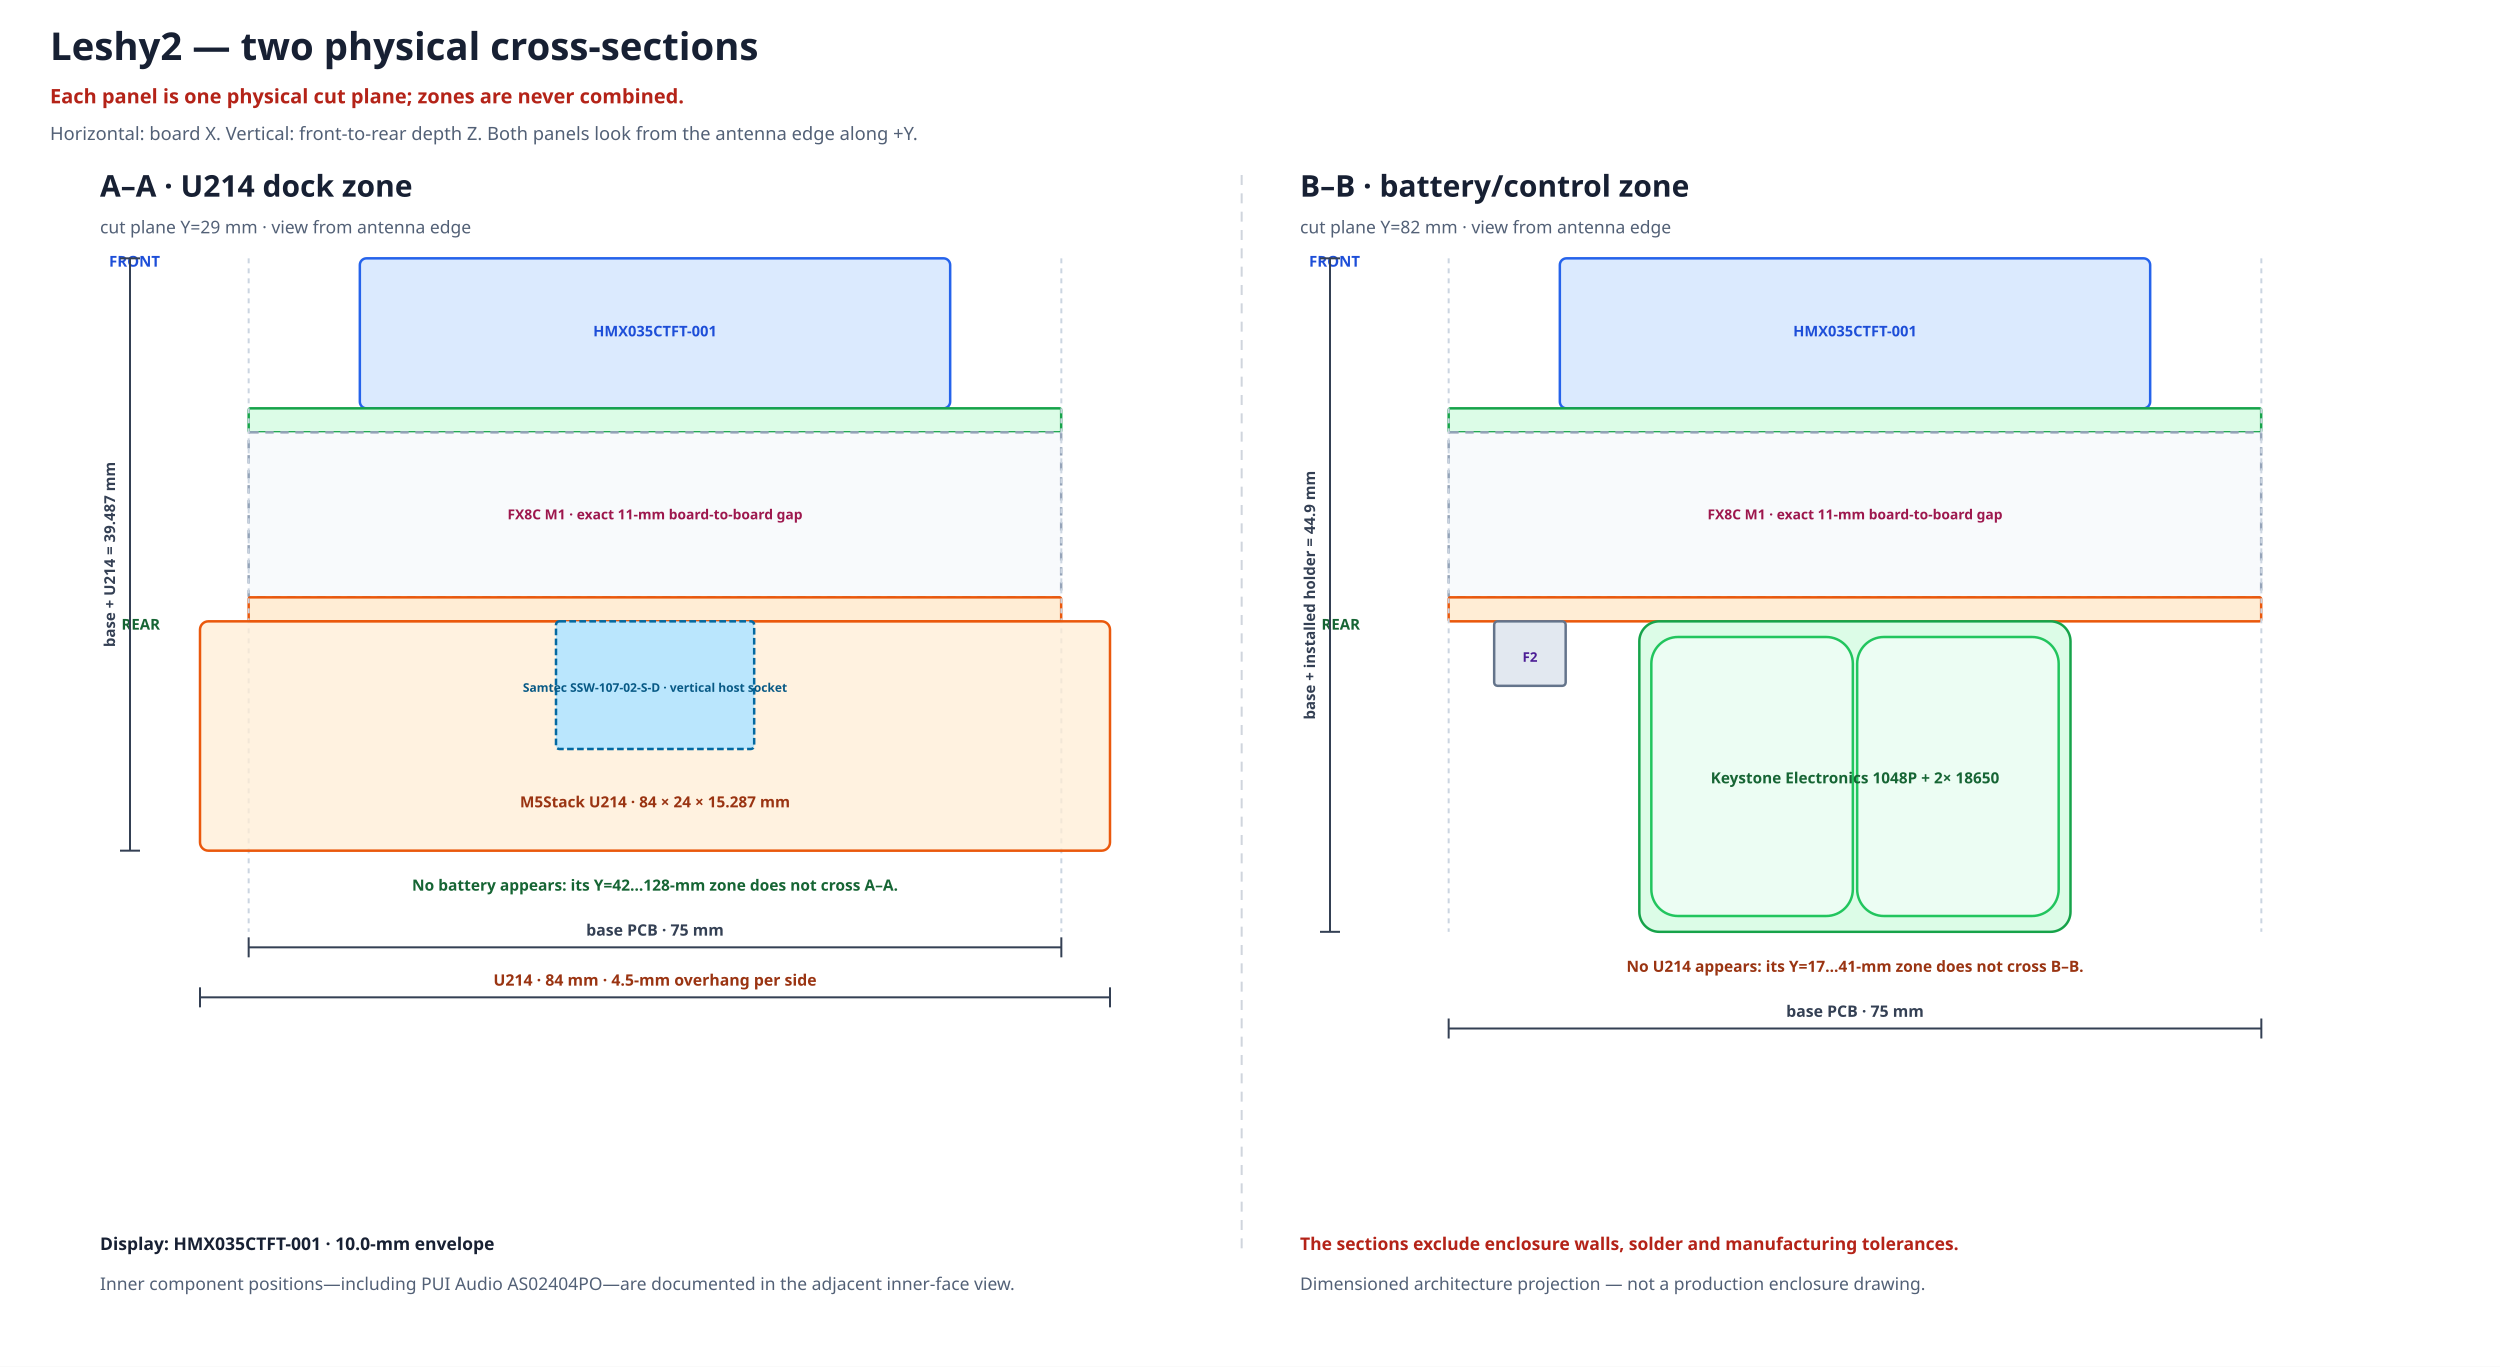
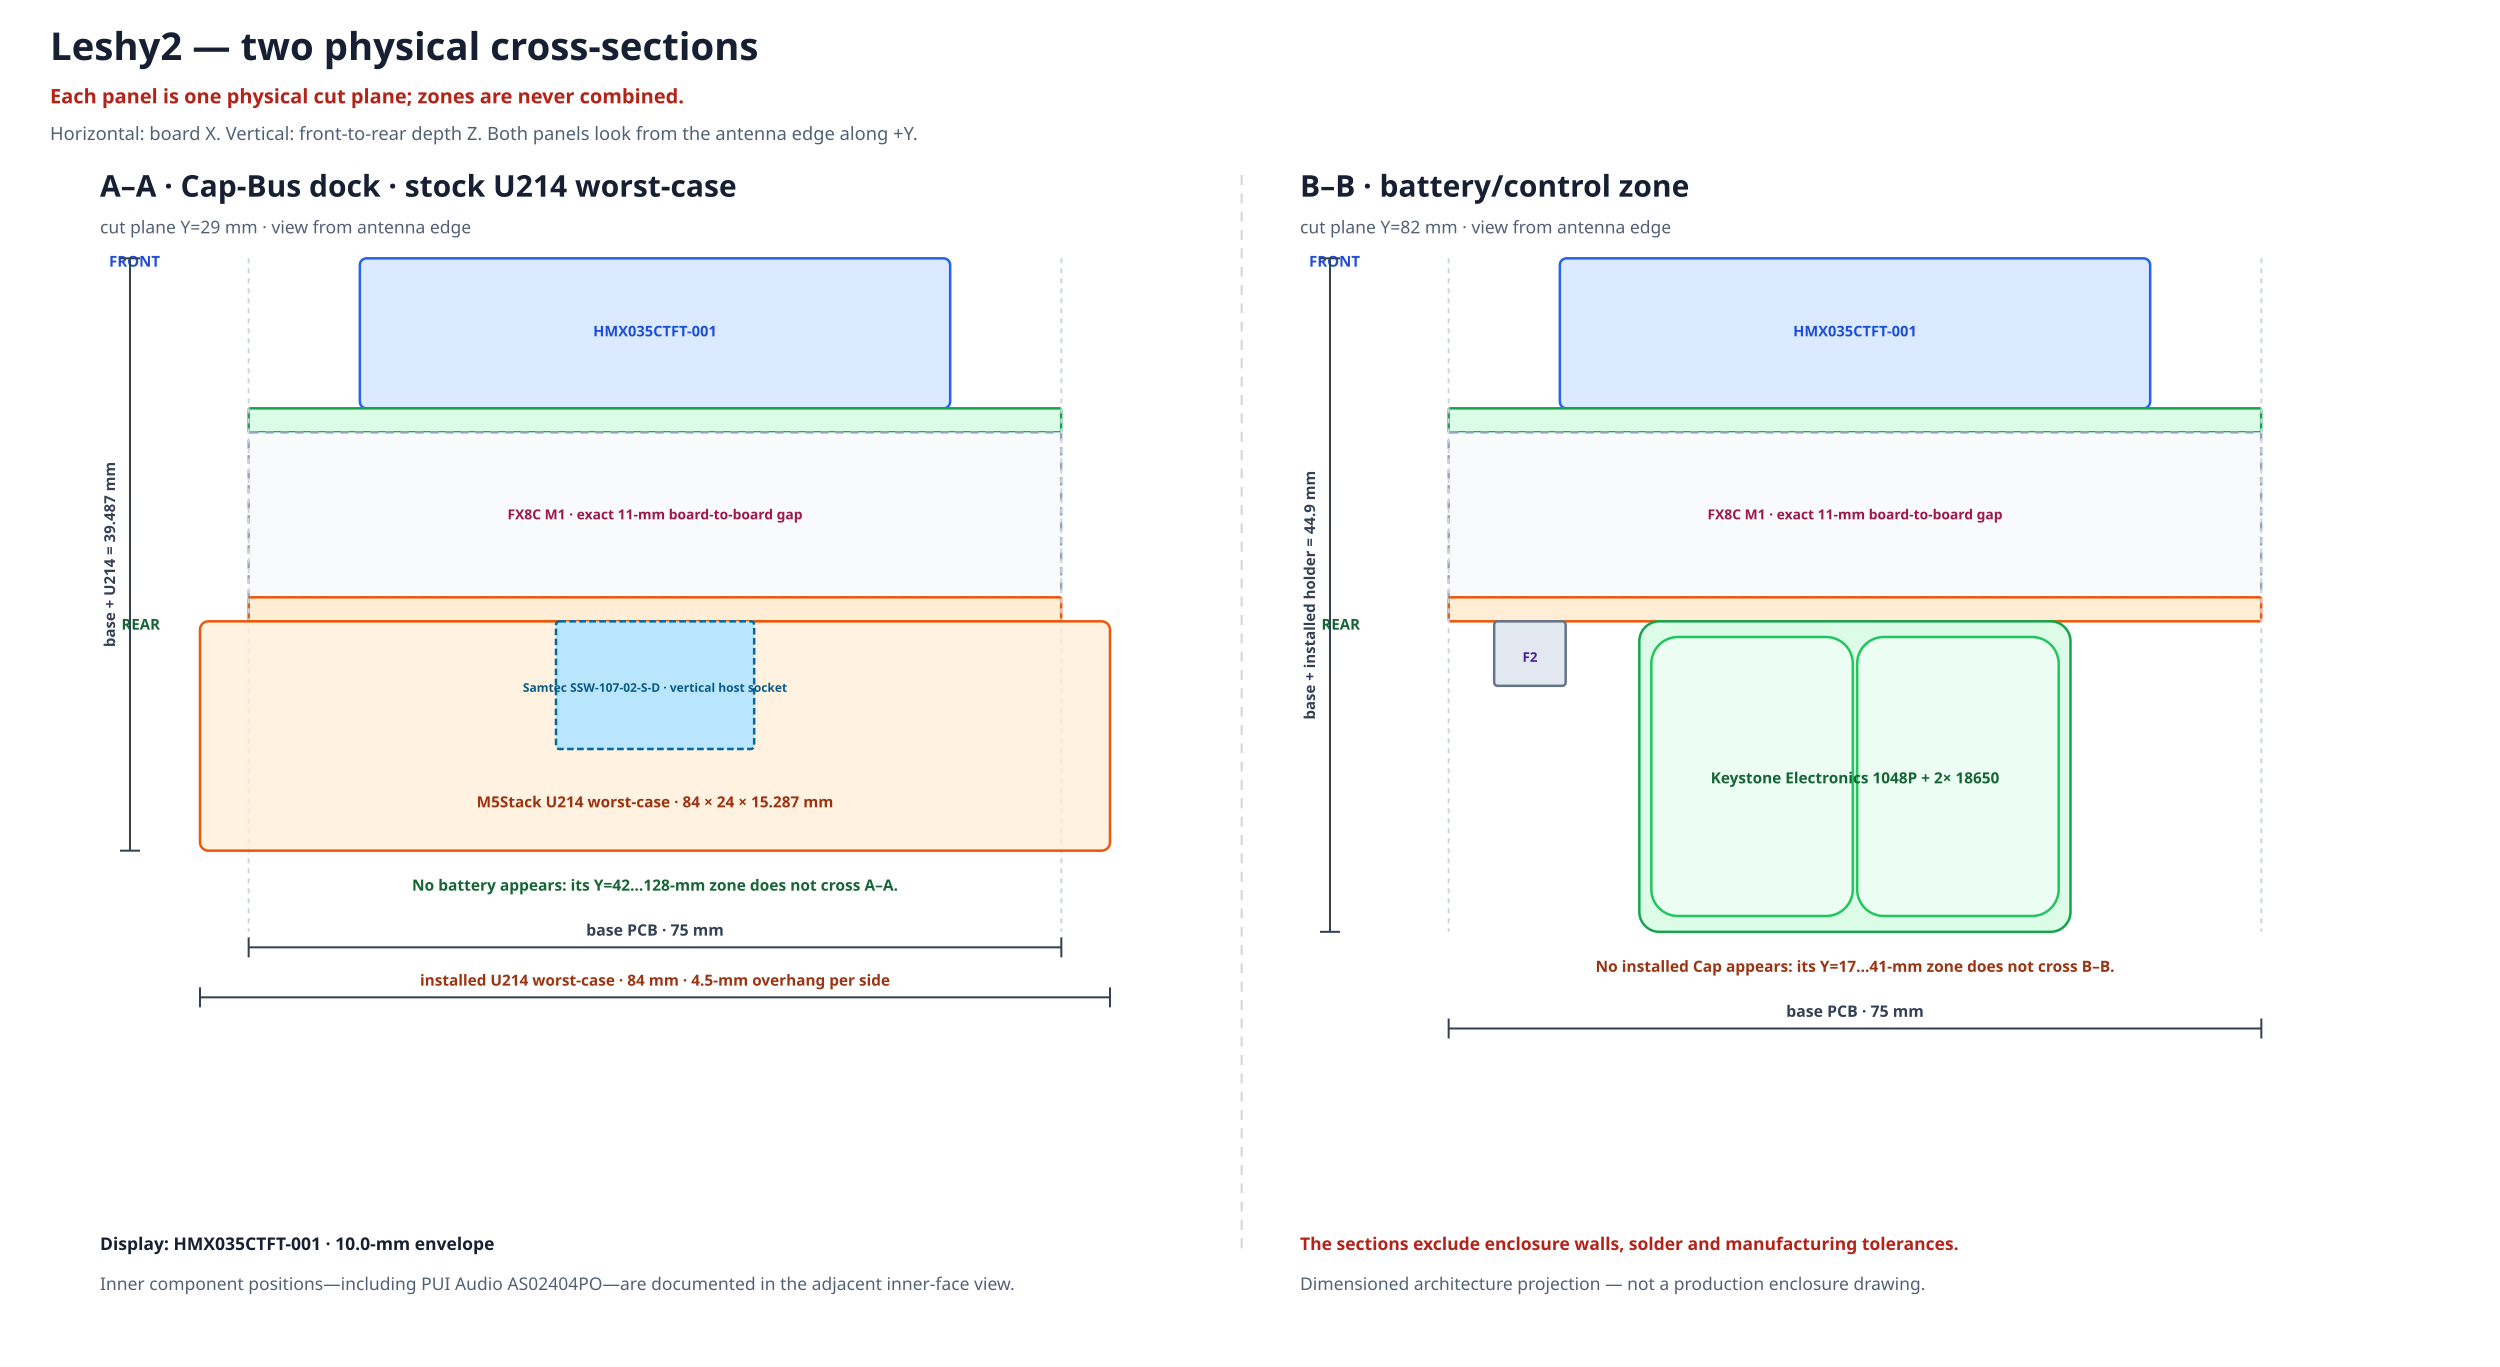
<svg xmlns="http://www.w3.org/2000/svg" width="1500" height="820" viewBox="0 0 1500 820" data-view="true-sections">
  <defs>
    <marker id="arrow" markerWidth="8" markerHeight="8" refX="6" refY="3" orient="auto">
      <path d="M0,0 L6,3 L0,6 Z" fill="#dc2626" />
    </marker>
  </defs>
  <rect width="100%" height="100%" fill="#ffffff" />
  <text x="30.0" y="36.0" font-family="sans-serif" font-size="23" font-weight="bold" text-anchor="start" fill="#172033">Leshy2 — two physical cross-sections</text>
  <text x="30.0" y="62.0" font-family="sans-serif" font-size="12" font-weight="bold" text-anchor="start" fill="#b42318">Each panel is one physical cut plane; zones are never combined.</text>
  <text x="30.0" y="84.0" font-family="sans-serif" font-size="11" font-weight="normal" text-anchor="start" fill="#526076">Horizontal: board X. Vertical: front-to-rear depth Z. Both panels look from the antenna edge along +Y.</text>
-   <text x="60.0" y="118.0" font-family="sans-serif" font-size="18" font-weight="bold" text-anchor="start" fill="#172033">A–A · U214 dock zone</text>
+   <text x="60.0" y="118.0" font-family="sans-serif" font-size="18" font-weight="bold" text-anchor="start" fill="#172033">A–A · Cap-Bus dock · stock U214 worst-case</text>
  <text x="60.0" y="140.0" font-family="sans-serif" font-size="10.5" font-weight="normal" text-anchor="start" fill="#526076">cut plane Y=29 mm · view from antenna edge</text>
  <text x="96.0" y="160.0" font-family="sans-serif" font-size="9" font-weight="bold" text-anchor="end" fill="#1d4ed8">FRONT</text>
  <text x="96.0" y="377.8" font-family="sans-serif" font-size="9" font-weight="bold" text-anchor="end" fill="#166534">REAR</text>
  <rect x="215.9" y="155.0" width="354.2" height="90.0" rx="4" fill="#dbeafe" stroke="#2563eb" stroke-width="1.5" data-instance="display" />
  <text x="393.0" y="201.8" font-family="sans-serif" font-size="8.8" font-weight="bold" text-anchor="middle" fill="#1d4ed8">HMX035CTFT-001</text>
  <rect x="149.2" y="245.0" width="487.5" height="14.4" rx="1" fill="#dcfce7" stroke="#16a34a" stroke-width="1.5" data-instance="ui-pcb" />
  <rect x="149.2" y="259.4" width="487.5" height="99.0" rx="1" fill="#f8fafc" stroke="#94a3b8" stroke-width="1.5" stroke-dasharray="5 4" data-board-gap-mm="11" />
  <rect x="149.2" y="358.4" width="487.5" height="14.4" rx="1" fill="#ffedd5" stroke="#ea580c" stroke-width="1.5" data-instance="rf-pcb" />
  <text x="393.0" y="311.6" font-family="sans-serif" font-size="8.3" font-weight="bold" text-anchor="middle" fill="#9d174d">FX8C M1 · exact 11-mm board-to-board gap</text>
  <line x1="149.2" y1="155.0" x2="149.2" y2="559.1" stroke="#cbd5e1" stroke-width="1.2" stroke-dasharray="3 3" />
  <line x1="636.8" y1="155.0" x2="636.8" y2="559.1" stroke="#cbd5e1" stroke-width="1.2" stroke-dasharray="3 3" />
  <g id="section-u214" data-cut-y-mm="29" data-contains="u214-no-battery">
    <rect x="120.0" y="372.8" width="546.0" height="137.6" rx="5" fill="#ffedd5" stroke="#ea580c" stroke-width="1.5" fill-opacity="0.75" data-instance="u214" />
    <rect x="333.6" y="372.8" width="118.9" height="76.6" rx="2" fill="#bae6fd" stroke="#0369a1" stroke-width="1.5" stroke-dasharray="4 2" data-instance="u214-connector" />
    <text x="393.0" y="415.1" font-family="sans-serif" font-size="7.2" font-weight="bold" text-anchor="middle" fill="#075985">Samtec SSW-107-02-S-D · vertical host socket</text>
-     <text x="393.0" y="484.4" font-family="sans-serif" font-size="9.2" font-weight="bold" text-anchor="middle" fill="#9a3412">M5Stack U214 · 84 × 24 × 15.287 mm</text>
+     <text x="393.0" y="484.4" font-family="sans-serif" font-size="9.2" font-weight="bold" text-anchor="middle" fill="#9a3412">M5Stack U214 worst-case · 84 × 24 × 15.287 mm</text>
    <text x="393.0" y="534.4" font-family="sans-serif" font-size="9.3" font-weight="bold" text-anchor="middle" fill="#166534">No battery appears: its Y=42…128-mm zone does not cross A–A.</text>
  </g>
  <line x1="78.0" y1="155.0" x2="78.0" y2="510.4" stroke="#344054" stroke-width="1.2" />
  <line x1="72.0" y1="155.0" x2="84.0" y2="155.0" stroke="#344054" stroke-width="1.2" />
  <line x1="72.0" y1="510.4" x2="84.0" y2="510.4" stroke="#344054" stroke-width="1.2" />
  <text transform="rotate(-90 69.0 332.7)" x="69.0" y="332.7" font-family="sans-serif" font-size="9" font-weight="bold" text-anchor="middle" fill="#344054">base + U214 = 39.487 mm</text>
  <line x1="149.2" y1="568.4" x2="636.8" y2="568.4" stroke="#344054" stroke-width="1.2" />
  <line x1="149.2" y1="562.4" x2="149.2" y2="574.4" stroke="#344054" stroke-width="1.2" />
  <line x1="636.8" y1="562.4" x2="636.8" y2="574.4" stroke="#344054" stroke-width="1.2" />
  <text x="393.0" y="561.4" font-family="sans-serif" font-size="9.5" font-weight="bold" text-anchor="middle" fill="#344054">base PCB · 75 mm</text>
  <line x1="120.0" y1="598.4" x2="666.0" y2="598.4" stroke="#344054" stroke-width="1.2" />
  <line x1="120.0" y1="592.4" x2="120.0" y2="604.4" stroke="#344054" stroke-width="1.2" />
  <line x1="666.0" y1="592.4" x2="666.0" y2="604.4" stroke="#344054" stroke-width="1.2" />
-   <text x="393.0" y="591.4" font-family="sans-serif" font-size="9.5" font-weight="bold" text-anchor="middle" fill="#9a3412">U214 · 84 mm · 4.5-mm overhang per side</text>
+   <text x="393.0" y="591.4" font-family="sans-serif" font-size="9.2" font-weight="bold" text-anchor="middle" fill="#9a3412">installed U214 worst-case · 84 mm · 4.5-mm overhang per side</text>
  <text x="780.0" y="118.0" font-family="sans-serif" font-size="18" font-weight="bold" text-anchor="start" fill="#172033">B–B · battery/control zone</text>
  <text x="780.0" y="140.0" font-family="sans-serif" font-size="10.5" font-weight="normal" text-anchor="start" fill="#526076">cut plane Y=82 mm · view from antenna edge</text>
  <text x="816.0" y="160.0" font-family="sans-serif" font-size="9" font-weight="bold" text-anchor="end" fill="#1d4ed8">FRONT</text>
  <text x="816.0" y="377.8" font-family="sans-serif" font-size="9" font-weight="bold" text-anchor="end" fill="#166534">REAR</text>
  <rect x="935.9" y="155.0" width="354.2" height="90.0" rx="4" fill="#dbeafe" stroke="#2563eb" stroke-width="1.5" data-instance="display" />
  <text x="1113.0" y="201.8" font-family="sans-serif" font-size="8.8" font-weight="bold" text-anchor="middle" fill="#1d4ed8">HMX035CTFT-001</text>
  <rect x="869.2" y="245.0" width="487.5" height="14.4" rx="1" fill="#dcfce7" stroke="#16a34a" stroke-width="1.5" data-instance="ui-pcb" />
  <rect x="869.2" y="259.4" width="487.5" height="99.0" rx="1" fill="#f8fafc" stroke="#94a3b8" stroke-width="1.5" stroke-dasharray="5 4" data-board-gap-mm="11" />
  <rect x="869.2" y="358.4" width="487.5" height="14.4" rx="1" fill="#ffedd5" stroke="#ea580c" stroke-width="1.5" data-instance="rf-pcb" />
  <text x="1113.0" y="311.6" font-family="sans-serif" font-size="8.3" font-weight="bold" text-anchor="middle" fill="#9d174d">FX8C M1 · exact 11-mm board-to-board gap</text>
  <line x1="869.2" y1="155.0" x2="869.2" y2="559.1" stroke="#cbd5e1" stroke-width="1.2" stroke-dasharray="3 3" />
  <line x1="1356.8" y1="155.0" x2="1356.8" y2="559.1" stroke="#cbd5e1" stroke-width="1.2" stroke-dasharray="3 3" />
  <g id="section-battery" data-cut-y-mm="82" data-contains="battery-controls-no-u214">
    <rect x="983.6" y="372.8" width="258.7" height="186.3" rx="12" fill="#dcfce7" stroke="#16a34a" stroke-width="1.5" data-instance="pack-holder" />
    <rect x="990.8" y="382.2" width="120.9" height="167.4" rx="16" fill="#ecfdf3" stroke="#22c55e" stroke-width="1.5" data-instance="cell-left" />
    <rect x="1114.3" y="382.2" width="120.9" height="167.4" rx="16" fill="#ecfdf3" stroke="#22c55e" stroke-width="1.5" data-instance="cell-right" />
    <text x="1113.0" y="470.0" font-family="sans-serif" font-size="9.2" font-weight="bold" text-anchor="middle" fill="#166534">Keystone Electronics 1048P + 2× 18650</text>
    <rect x="896.5" y="372.8" width="42.9" height="38.7" rx="2" fill="#e2e8f0" stroke="#64748b" stroke-width="1.5" data-instance="F2" />
    <text x="918.0" y="397.1" font-family="sans-serif" font-size="8" font-weight="bold" text-anchor="middle" fill="#4c1d95">F2</text>
-     <text x="1113.0" y="583.1" font-family="sans-serif" font-size="9.3" font-weight="bold" text-anchor="middle" fill="#9a3412">No U214 appears: its Y=17…41-mm zone does not cross B–B.</text>
+     <text x="1113.0" y="583.1" font-family="sans-serif" font-size="9.3" font-weight="bold" text-anchor="middle" fill="#9a3412">No installed Cap appears: its Y=17…41-mm zone does not cross B–B.</text>
  </g>
  <line x1="798.0" y1="155.0" x2="798.0" y2="559.1" stroke="#344054" stroke-width="1.2" />
  <line x1="792.0" y1="155.0" x2="804.0" y2="155.0" stroke="#344054" stroke-width="1.2" />
  <line x1="792.0" y1="559.1" x2="804.0" y2="559.1" stroke="#344054" stroke-width="1.2" />
  <text transform="rotate(-90 789.0 357.1)" x="789.0" y="357.1" font-family="sans-serif" font-size="9" font-weight="bold" text-anchor="middle" fill="#344054">base + installed holder = 44.9 mm</text>
  <line x1="869.2" y1="617.1" x2="1356.8" y2="617.1" stroke="#344054" stroke-width="1.2" />
  <line x1="869.2" y1="611.1" x2="869.2" y2="623.1" stroke="#344054" stroke-width="1.2" />
  <line x1="1356.8" y1="611.1" x2="1356.8" y2="623.1" stroke="#344054" stroke-width="1.2" />
  <text x="1113.0" y="610.1" font-family="sans-serif" font-size="9.5" font-weight="bold" text-anchor="middle" fill="#344054">base PCB · 75 mm</text>
  <line x1="745.0" y1="105.0" x2="745.0" y2="750.0" stroke="#d0d5dd" stroke-width="1.2" stroke-dasharray="6 5" />
  <text x="60.0" y="750.0" font-family="sans-serif" font-size="10.5" font-weight="bold" text-anchor="start" fill="#172033">Display: HMX035CTFT-001 · 10.0-mm envelope</text>
  <text x="60.0" y="774.0" font-family="sans-serif" font-size="10.5" font-weight="normal" text-anchor="start" fill="#526076">Inner component positions—including PUI Audio AS02404PO—are documented in the adjacent inner-face view.</text>
  <text x="780.0" y="750.0" font-family="sans-serif" font-size="10.5" font-weight="bold" text-anchor="start" fill="#b42318">The sections exclude enclosure walls, solder and manufacturing tolerances.</text>
  <text x="780.0" y="774.0" font-family="sans-serif" font-size="10.5" font-weight="normal" text-anchor="start" fill="#526076">Dimensioned architecture projection — not a production enclosure drawing.</text>
</svg>
